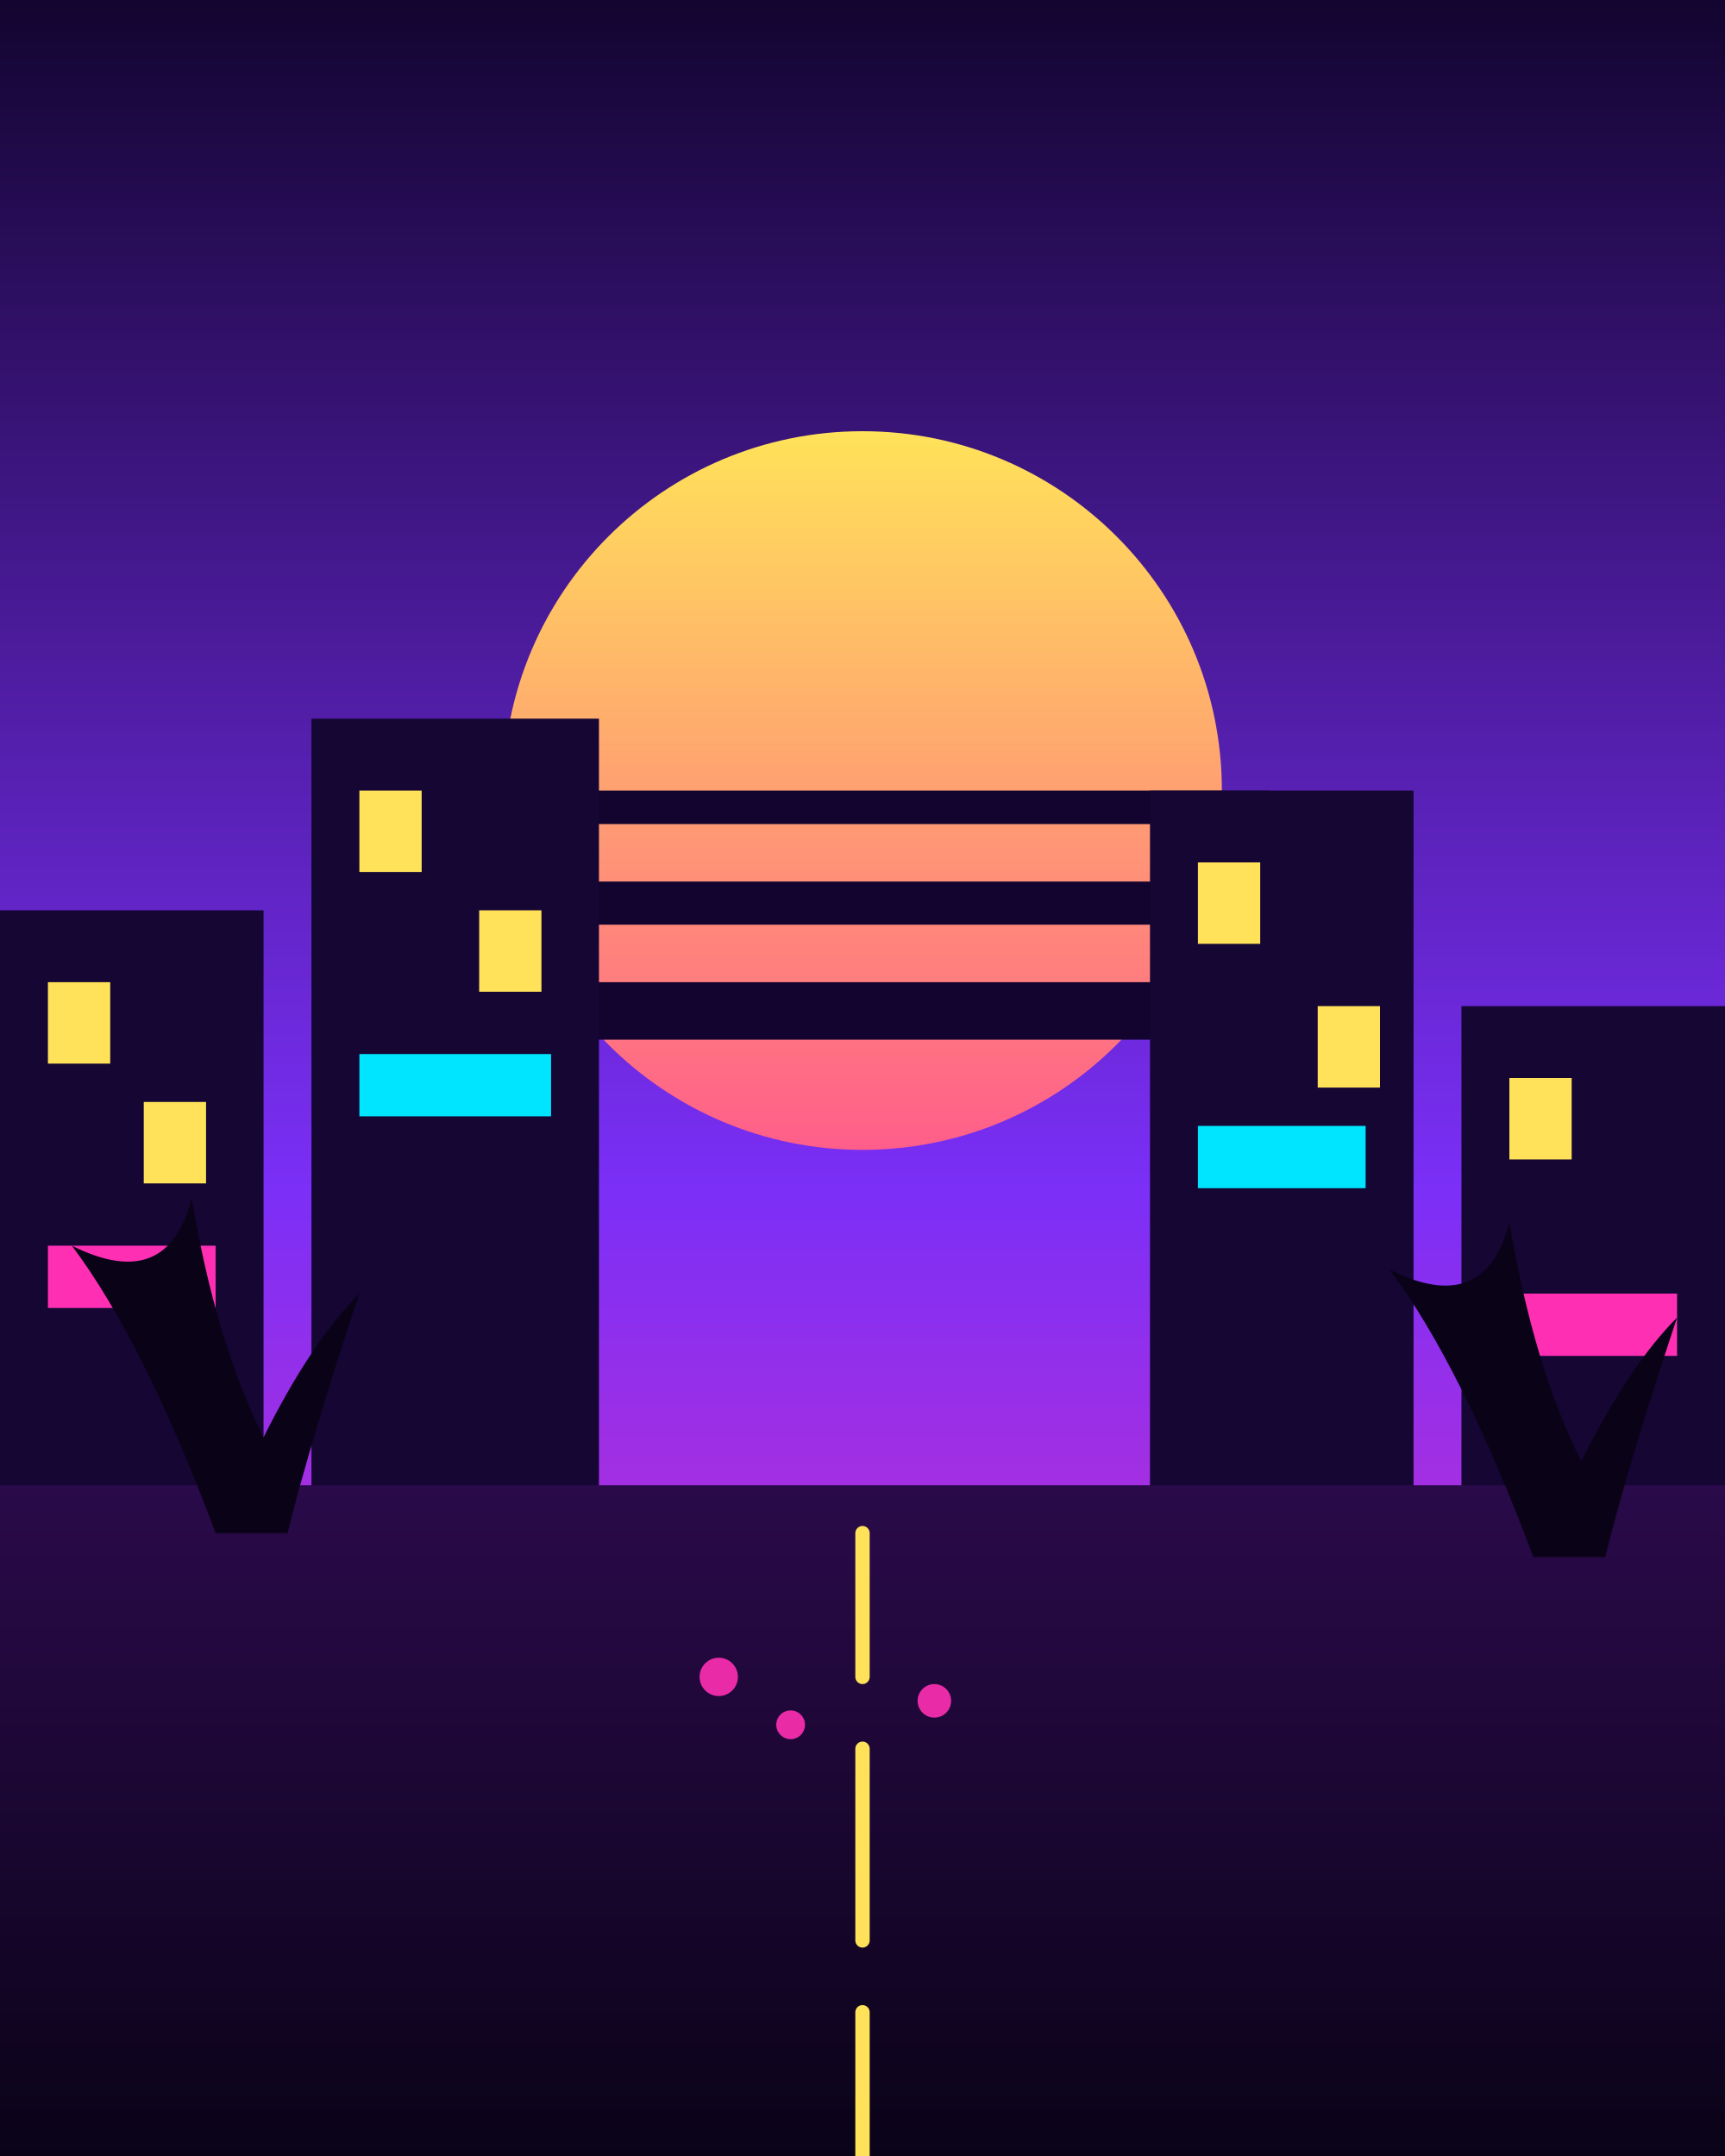
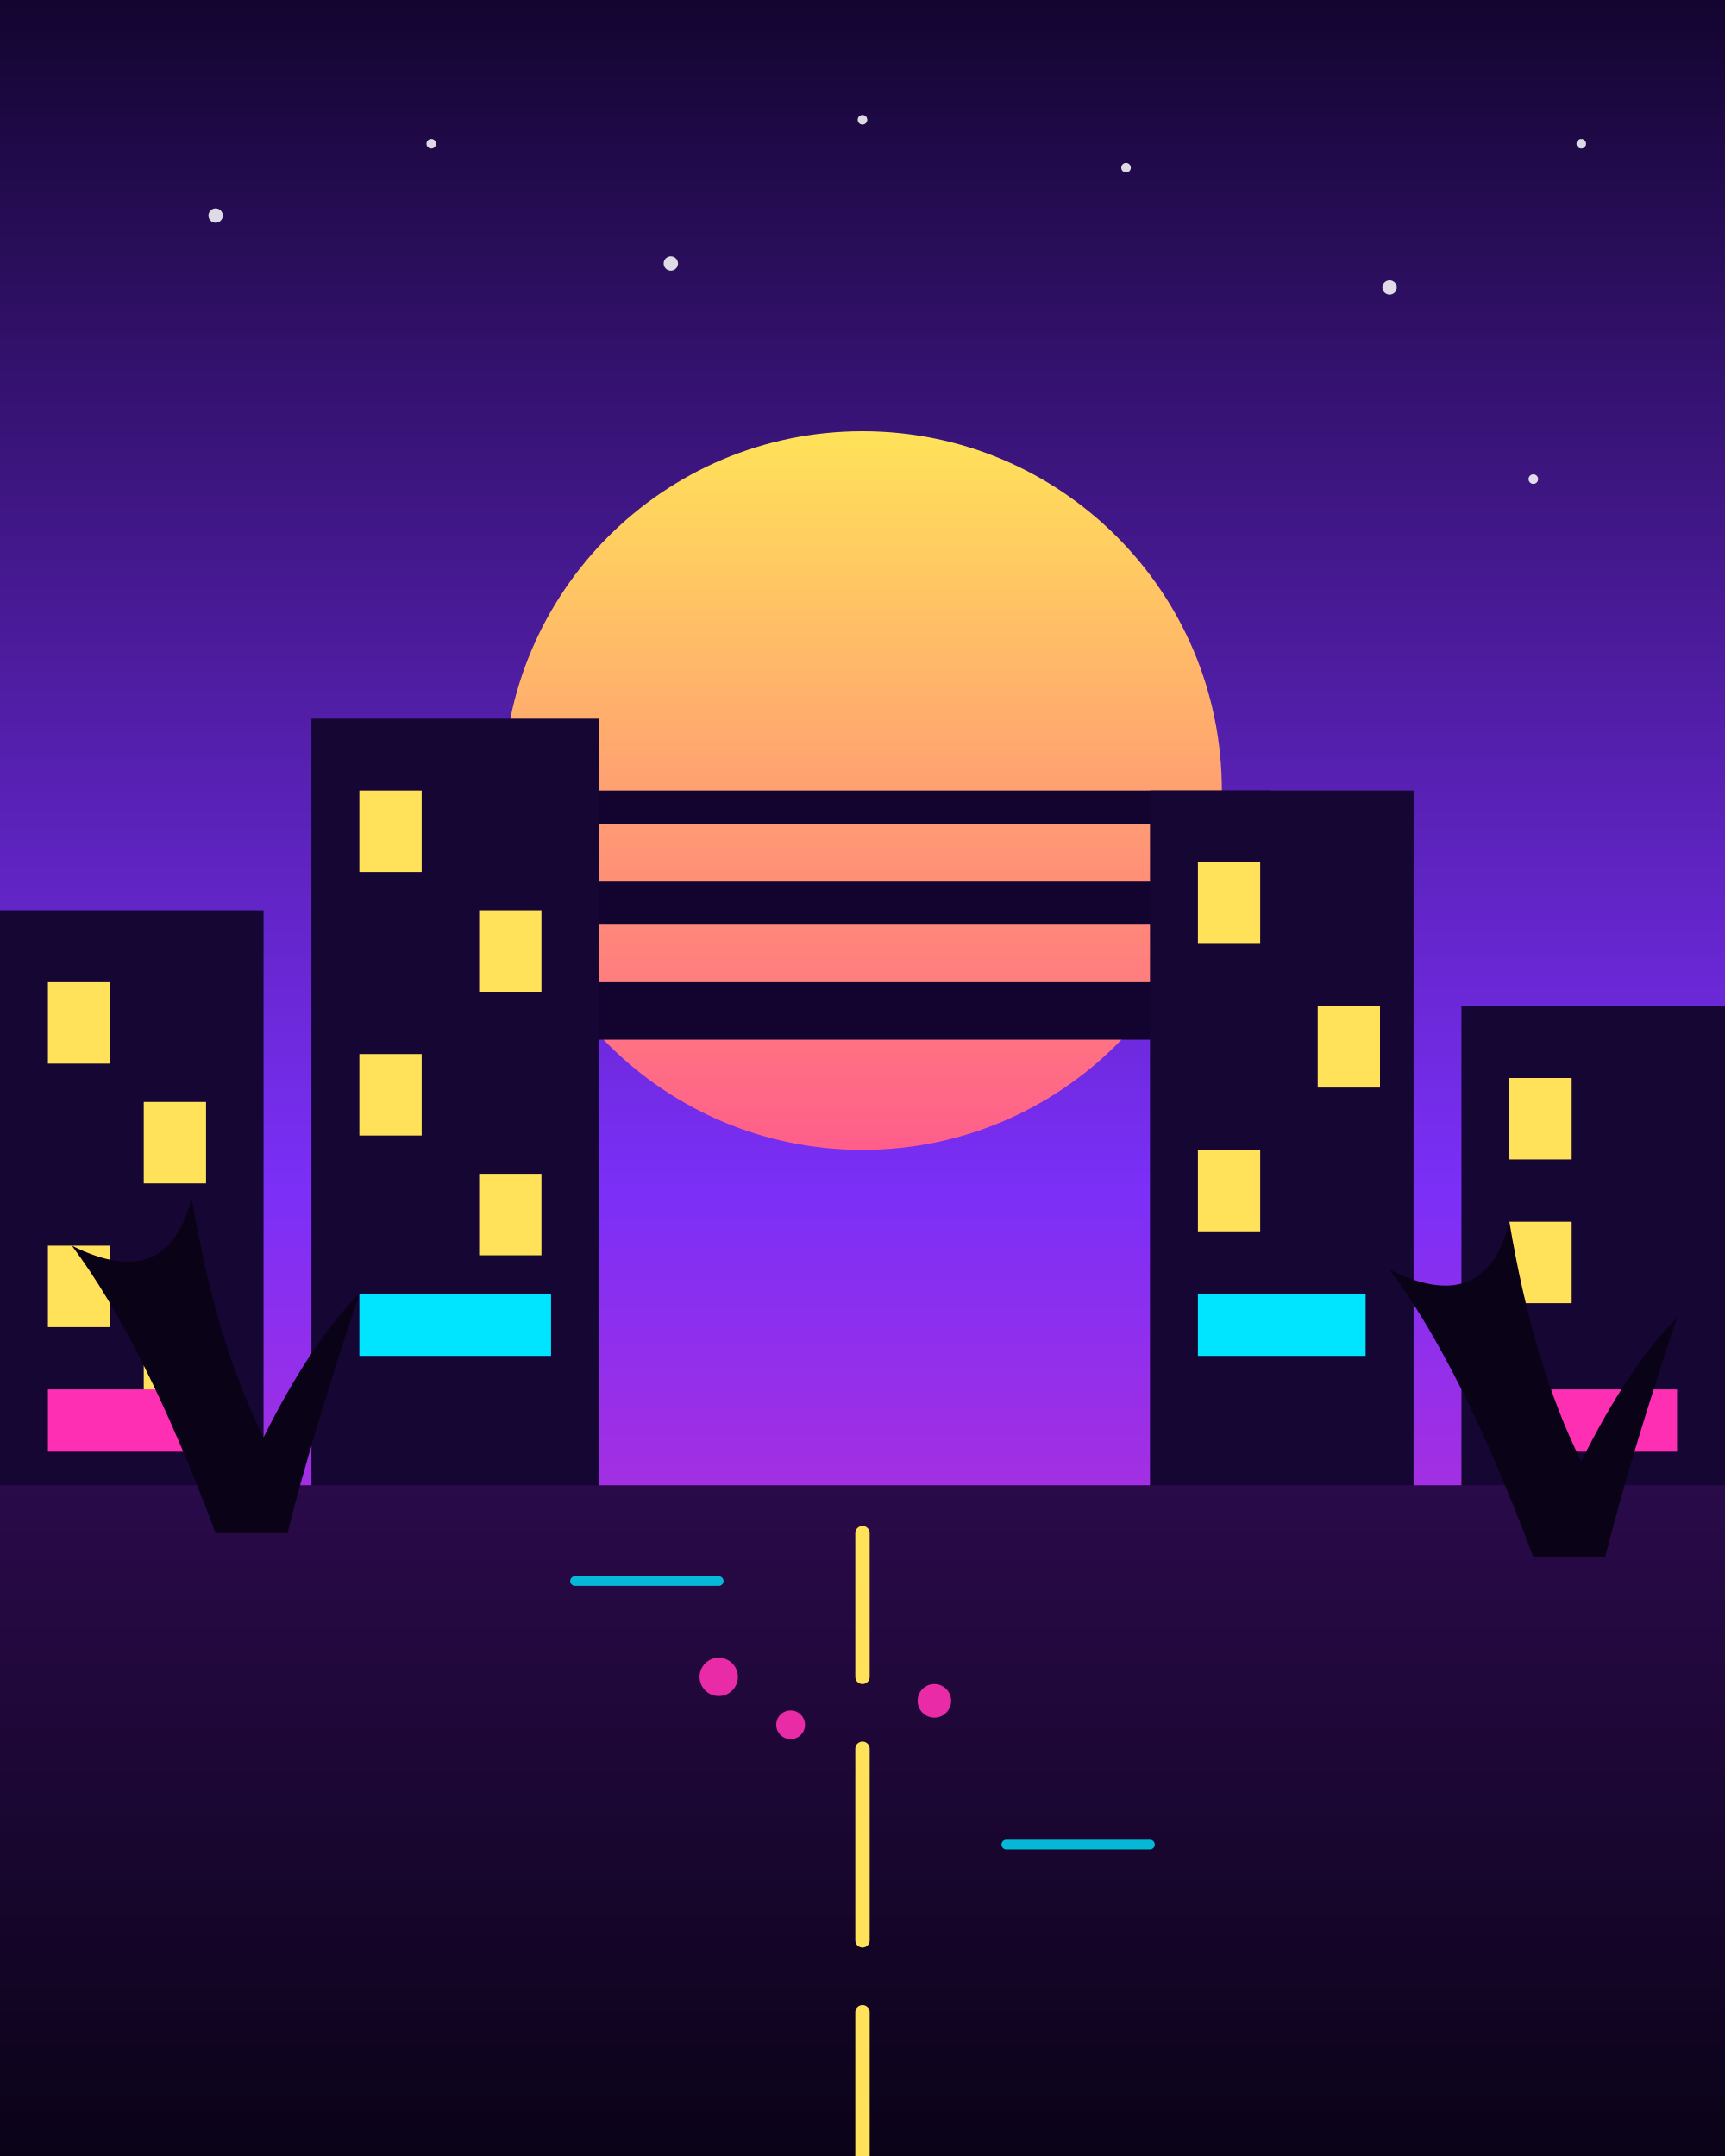
<svg xmlns="http://www.w3.org/2000/svg" width="720" height="900" viewBox="0 0 720 900">
  <defs>
    <linearGradient id="sky" x1="0" y1="0" x2="0" y2="1">
      <stop offset="0" stop-color="#12042e" />
      <stop offset="0.55" stop-color="#7b2ff7" />
      <stop offset="1" stop-color="#ff2fb3" />
    </linearGradient>
    <linearGradient id="road" x1="0" y1="0" x2="0" y2="1">
      <stop offset="0" stop-color="#2a0a4a" />
      <stop offset="1" stop-color="#0a0318" />
    </linearGradient>
    <linearGradient id="sun" x1="0" y1="0" x2="0" y2="1">
      <stop offset="0" stop-color="#ffe259" />
      <stop offset="1" stop-color="#ff5e8a" />
    </linearGradient>
  </defs>
  <rect width="720" height="900" fill="url(#sky)" />
+   <g fill="#ffffff" opacity="0.85">
+     <circle cx="90" cy="90" r="3" />
+     <circle cx="180" cy="60" r="2" />
+     <circle cx="280" cy="110" r="3" />
+     <circle cx="470" cy="70" r="2" />
+     <circle cx="580" cy="120" r="3" />
+     <circle cx="660" cy="60" r="2" />
+     <circle cx="360" cy="50" r="2" />
+     <circle cx="640" cy="200" r="2" />
+   </g>
  <circle cx="360" cy="330" r="150" fill="url(#sun)" />
  <rect x="190" y="330" width="340" height="14" fill="#12042e" />
  <rect x="190" y="368" width="340" height="18" fill="#12042e" />
  <rect x="190" y="410" width="340" height="24" fill="#12042e" />
  <g fill="#150634">
    <rect x="0" y="380" width="110" height="520" />
    <rect x="130" y="300" width="120" height="600" />
    <rect x="480" y="330" width="110" height="570" />
    <rect x="610" y="420" width="110" height="480" />
  </g>
  <g fill="#ffe259">
    <rect x="20" y="410" width="26" height="34" />
    <rect x="60" y="460" width="26" height="34" />
+     <rect x="20" y="520" width="26" height="34" />
+     <rect x="60" y="570" width="26" height="34" />
    <rect x="150" y="330" width="26" height="34" />
    <rect x="200" y="380" width="26" height="34" />
+     <rect x="150" y="440" width="26" height="34" />
+     <rect x="200" y="490" width="26" height="34" />
    <rect x="500" y="360" width="26" height="34" />
    <rect x="550" y="420" width="26" height="34" />
+     <rect x="500" y="480" width="26" height="34" />
    <rect x="630" y="450" width="26" height="34" />
+     <rect x="630" y="510" width="26" height="34" />
  </g>
  <g fill="#00e5ff">
-     <rect x="150" y="440" width="80" height="26" />
-     <rect x="500" y="470" width="70" height="26" />
+     <rect x="150" y="540" width="80" height="26" />
+     <rect x="500" y="540" width="70" height="26" />
  </g>
  <g fill="#ff2fb3">
-     <rect x="20" y="520" width="70" height="26" />
-     <rect x="630" y="540" width="70" height="26" />
+     <rect x="20" y="580" width="70" height="26" />
+     <rect x="630" y="580" width="70" height="26" />
  </g>
  <rect x="0" y="620" width="720" height="280" fill="url(#road)" />
  <g stroke="#ffe259" stroke-width="6" stroke-linecap="round">
    <line x1="360" y1="640" x2="360" y2="700" />
    <line x1="360" y1="730" x2="360" y2="810" />
    <line x1="360" y1="840" x2="360" y2="900" />
  </g>
  <g fill="#0a0318">
    <path d="M90 640 Q60 560 30 520 Q70 540 80 500 Q90 560 110 600 Q130 560 150 540 Q130 600 120 640 Z" />
    <path d="M640 650 Q610 570 580 530 Q620 550 630 510 Q640 570 660 610 Q680 570 700 550 Q680 610 670 650 Z" />
  </g>
  <g fill="#ff2fb3" opacity="0.9">
    <circle cx="300" cy="700" r="8" />
    <circle cx="330" cy="720" r="6" />
    <circle cx="390" cy="710" r="7" />
  </g>
+   <g stroke="#00e5ff" stroke-width="4" opacity="0.8" stroke-linecap="round">
+     <line x1="240" y1="660" x2="300" y2="660" />
+     <line x1="420" y1="770" x2="480" y2="770" />
+   </g>
</svg>
